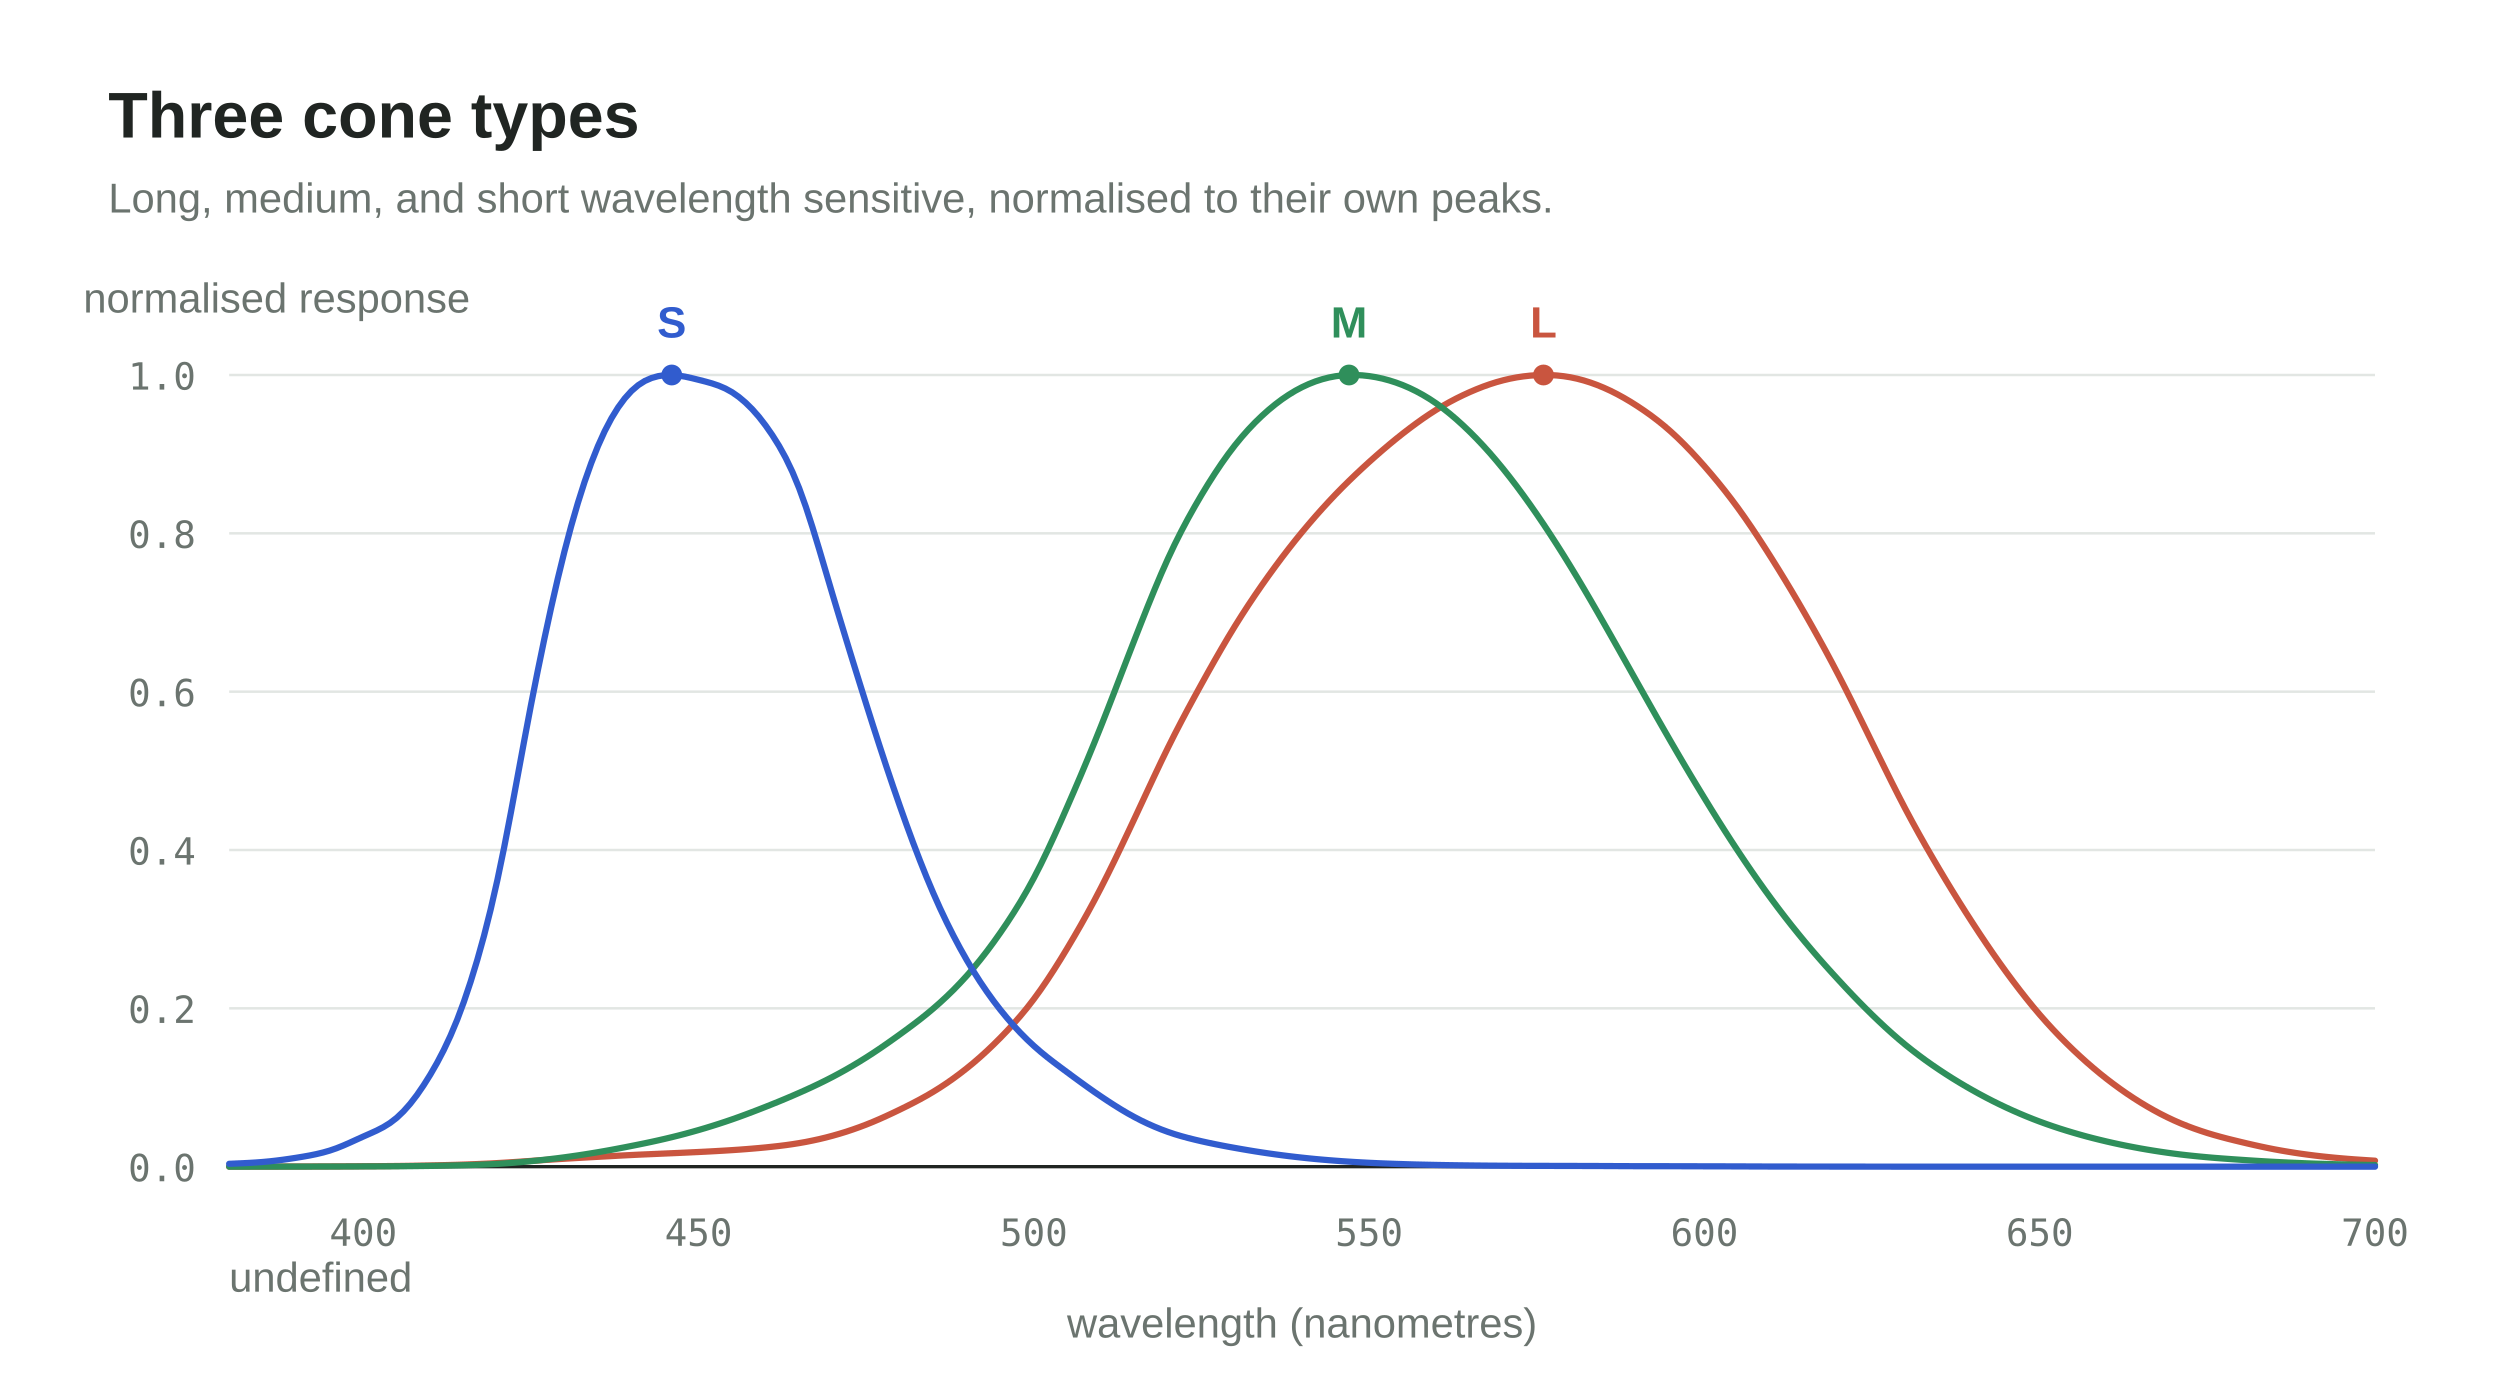
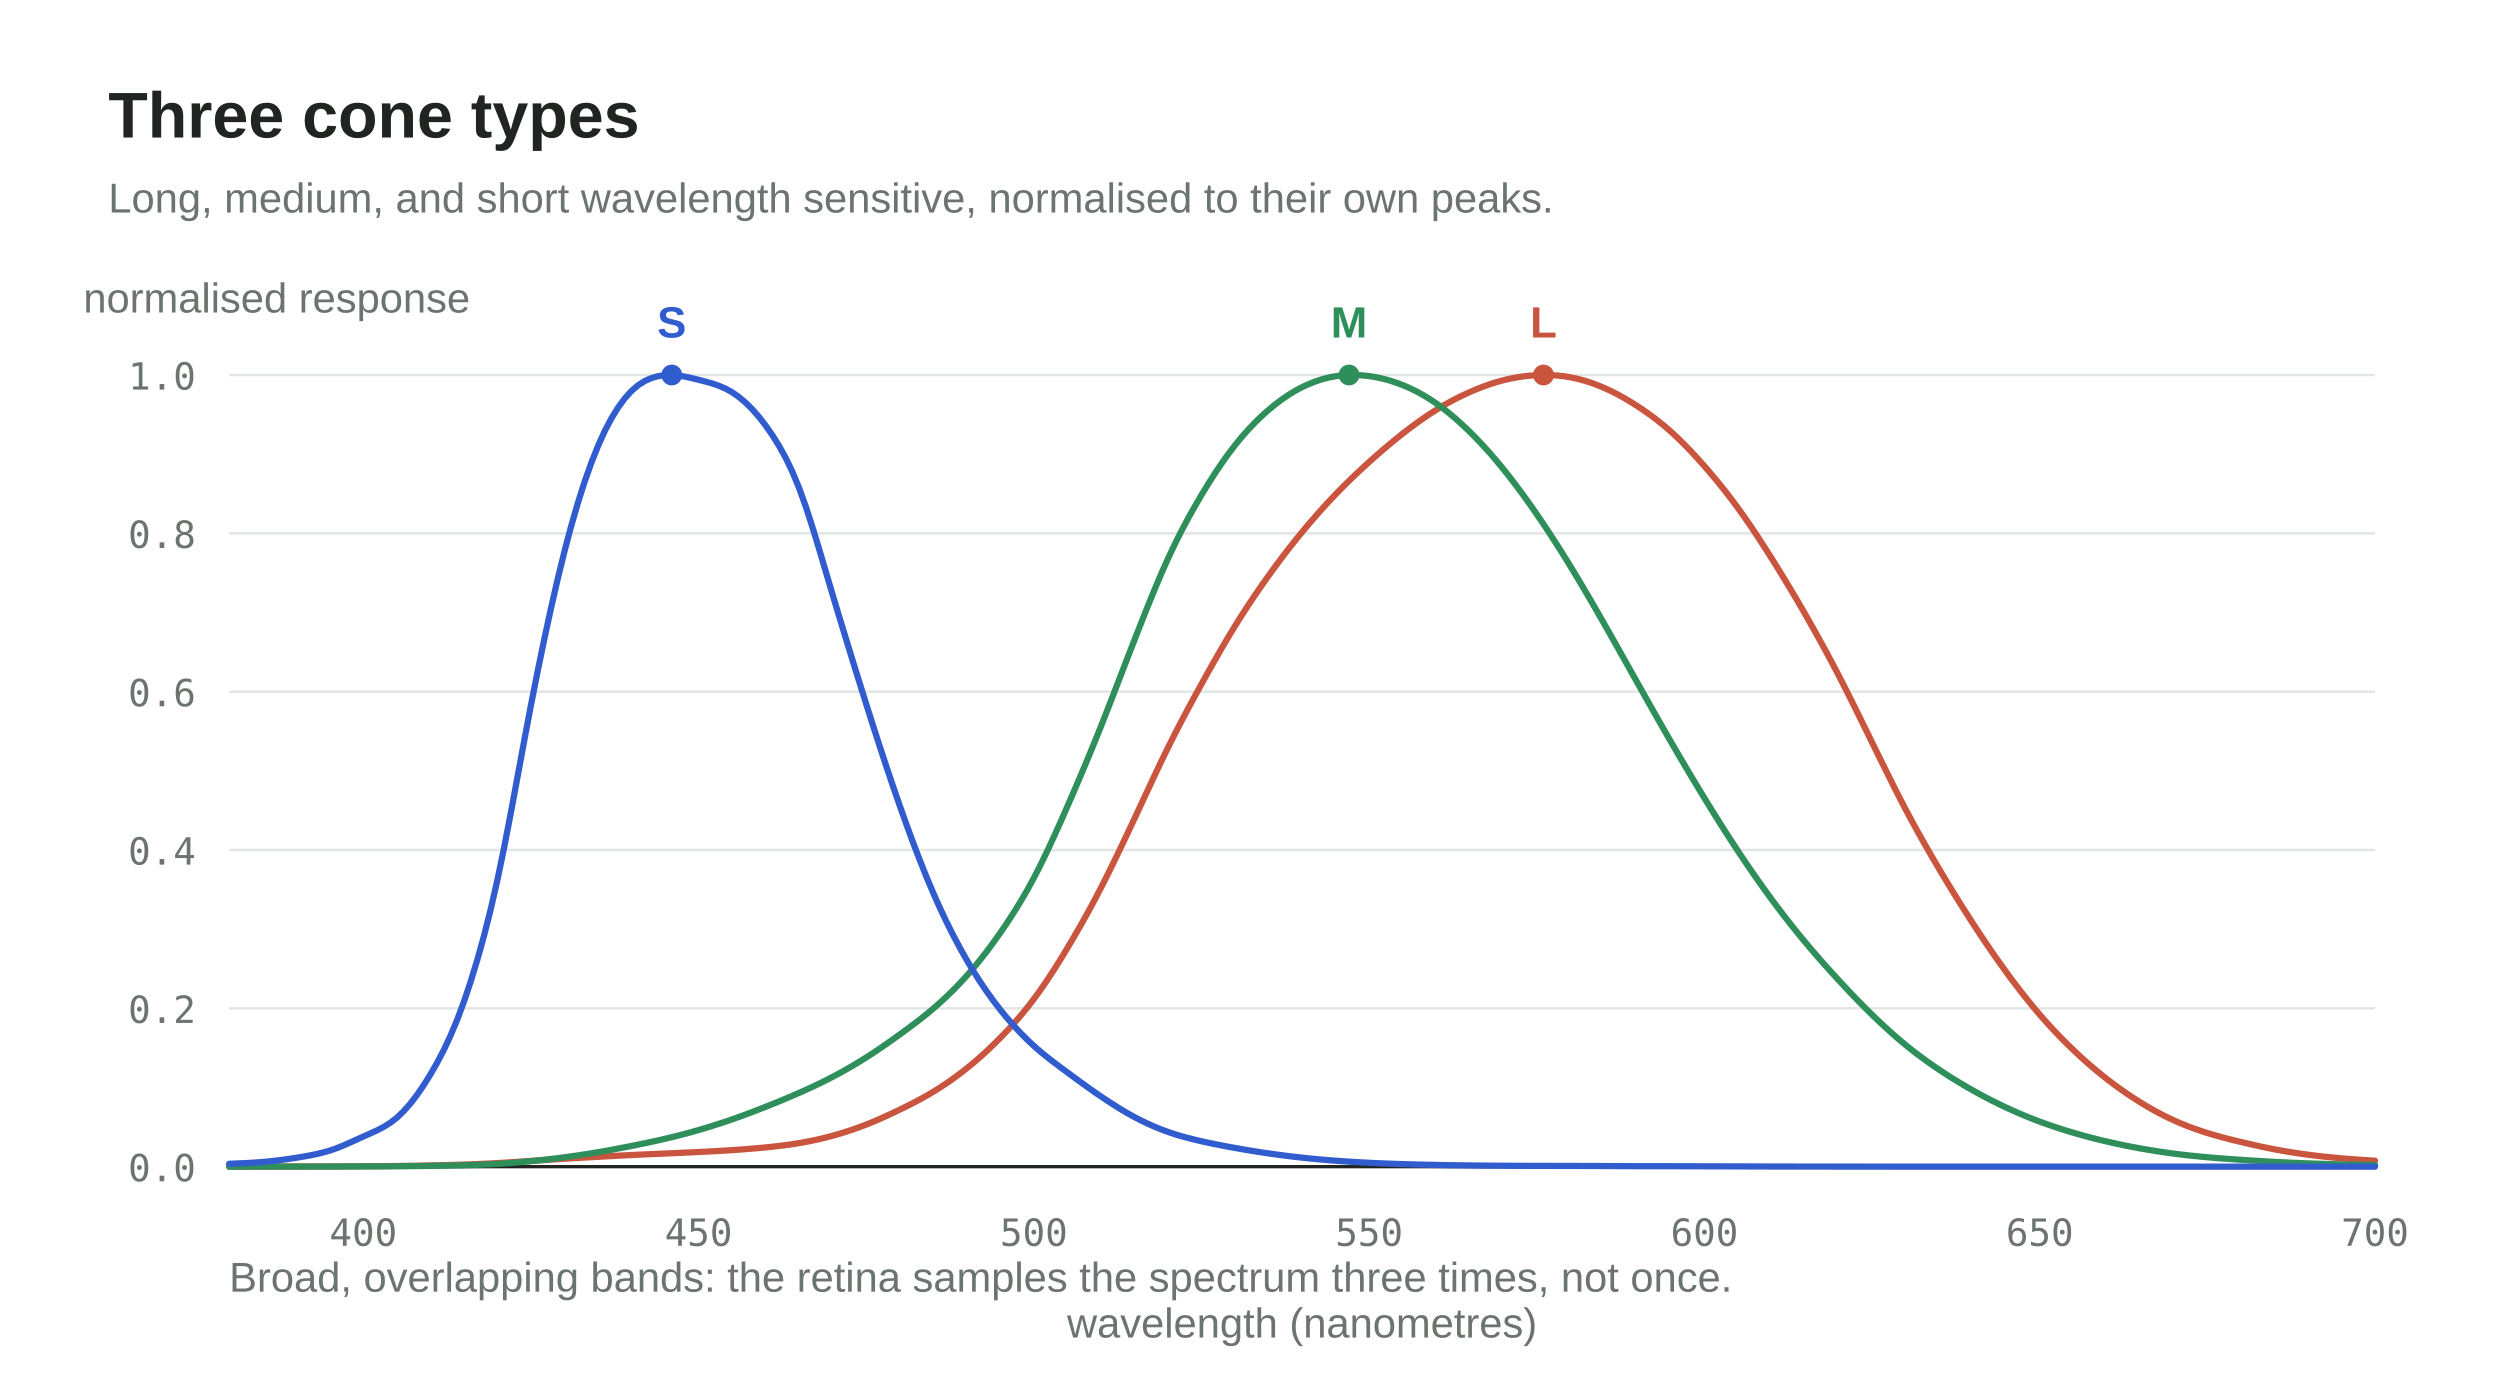
<svg xmlns="http://www.w3.org/2000/svg" width="1200" height="660" viewBox="0 0 1200 660" role="img">
  <rect width="1200" height="660" fill="#ffffff" />
  <text x="52" y="66" font-family="IBM Plex Sans, Helvetica Neue, Arial, PingFang SC, Hiragino Sans GB, Noto Sans SC, sans-serif" font-size="31" font-weight="600" fill="#202522" text-anchor="start">Three cone types</text>
  <text x="52" y="102" font-family="IBM Plex Sans, Helvetica Neue, Arial, PingFang SC, Hiragino Sans GB, Noto Sans SC, sans-serif" font-size="20" font-weight="400" fill="#6b746f" text-anchor="start">Long, medium, and short wavelength sensitive, normalised to their own peaks.</text>
  <line x1="110" y1="560" x2="1140" y2="560" stroke="#202522" stroke-width="1.6" />
  <text x="94" y="567" font-family="IBM Plex Mono, SFMono-Regular, Menlo, monospace" font-size="18" font-weight="400" fill="#6b746f" text-anchor="end">0.0</text>
  <line x1="110" y1="484" x2="1140" y2="484" stroke="#e2e6e3" stroke-width="1.2" />
  <text x="94" y="491" font-family="IBM Plex Mono, SFMono-Regular, Menlo, monospace" font-size="18" font-weight="400" fill="#6b746f" text-anchor="end">0.2</text>
  <line x1="110" y1="408" x2="1140" y2="408" stroke="#e2e6e3" stroke-width="1.2" />
  <text x="94" y="415" font-family="IBM Plex Mono, SFMono-Regular, Menlo, monospace" font-size="18" font-weight="400" fill="#6b746f" text-anchor="end">0.4</text>
  <line x1="110" y1="332" x2="1140" y2="332" stroke="#e2e6e3" stroke-width="1.2" />
  <text x="94" y="339" font-family="IBM Plex Mono, SFMono-Regular, Menlo, monospace" font-size="18" font-weight="400" fill="#6b746f" text-anchor="end">0.6</text>
  <line x1="110" y1="256" x2="1140" y2="256" stroke="#e2e6e3" stroke-width="1.2" />
  <text x="94" y="263" font-family="IBM Plex Mono, SFMono-Regular, Menlo, monospace" font-size="18" font-weight="400" fill="#6b746f" text-anchor="end">0.8</text>
  <line x1="110" y1="180" x2="1140" y2="180" stroke="#e2e6e3" stroke-width="1.2" />
  <text x="94" y="187" font-family="IBM Plex Mono, SFMono-Regular, Menlo, monospace" font-size="18" font-weight="400" fill="#6b746f" text-anchor="end">1.0</text>
  <text x="174.38" y="598" font-family="IBM Plex Mono, SFMono-Regular, Menlo, monospace" font-size="18" font-weight="400" fill="#6b746f" text-anchor="middle">400</text>
  <text x="335.31" y="598" font-family="IBM Plex Mono, SFMono-Regular, Menlo, monospace" font-size="18" font-weight="400" fill="#6b746f" text-anchor="middle">450</text>
  <text x="496.25" y="598" font-family="IBM Plex Mono, SFMono-Regular, Menlo, monospace" font-size="18" font-weight="400" fill="#6b746f" text-anchor="middle">500</text>
  <text x="657.19" y="598" font-family="IBM Plex Mono, SFMono-Regular, Menlo, monospace" font-size="18" font-weight="400" fill="#6b746f" text-anchor="middle">550</text>
  <text x="818.13" y="598" font-family="IBM Plex Mono, SFMono-Regular, Menlo, monospace" font-size="18" font-weight="400" fill="#6b746f" text-anchor="middle">600</text>
  <text x="979.06" y="598" font-family="IBM Plex Mono, SFMono-Regular, Menlo, monospace" font-size="18" font-weight="400" fill="#6b746f" text-anchor="middle">650</text>
  <text x="1140" y="598" font-family="IBM Plex Mono, SFMono-Regular, Menlo, monospace" font-size="18" font-weight="400" fill="#6b746f" text-anchor="middle">700</text>
  <text x="625" y="642" font-family="IBM Plex Sans, Helvetica Neue, Arial, PingFang SC, Hiragino Sans GB, Noto Sans SC, sans-serif" font-size="20" font-weight="400" fill="#6b746f" text-anchor="middle">wavelength (nanometres)</text>
  <text x="40" y="150" font-family="IBM Plex Sans, Helvetica Neue, Arial, PingFang SC, Hiragino Sans GB, Noto Sans SC, sans-serif" font-size="20" font-weight="400" fill="#6b746f" text-anchor="start">normalised response</text>
  <polyline points="110,559.98 113.22,559.98 116.44,559.98 119.66,559.97 122.88,559.97 126.09,559.97 129.31,559.96 132.53,559.96 135.75,559.95 138.97,559.94 142.19,559.94 145.41,559.93 148.63,559.92 151.84,559.91 155.06,559.9 158.28,559.89 161.5,559.87 164.72,559.86 167.94,559.84 171.16,559.82 174.38,559.8 177.59,559.78 180.81,559.76 184.03,559.74 187.25,559.71 190.47,559.68 193.69,559.64 196.91,559.59 200.13,559.54 203.34,559.48 206.56,559.42 209.78,559.35 213,559.27 216.22,559.19 219.44,559.1 222.66,558.99 225.88,558.88 229.09,558.75 232.31,558.61 235.53,558.46 238.75,558.28 241.97,558.09 245.19,557.89 248.41,557.68 251.63,557.46 254.84,557.24 258.06,557.02 261.28,556.81 264.5,556.6 267.72,556.39 270.94,556.19 274.16,556 277.38,555.81 280.59,555.63 283.81,555.45 287.03,555.27 290.25,555.09 293.47,554.92 296.69,554.74 299.91,554.57 303.13,554.41 306.34,554.25 309.56,554.11 312.78,553.97 316,553.83 319.22,553.69 322.44,553.55 325.66,553.41 328.88,553.26 332.09,553.11 335.31,552.96 338.53,552.8 341.75,552.63 344.97,552.45 348.19,552.26 351.41,552.06 354.63,551.84 357.84,551.6 361.06,551.34 364.28,551.06 367.5,550.76 370.72,550.42 373.94,550.06 377.16,549.66 380.38,549.2 383.59,548.69 386.81,548.12 390.03,547.47 393.25,546.77 396.47,545.99 399.69,545.14 402.91,544.22 406.13,543.23 409.34,542.16 412.56,541.02 415.78,539.8 419,538.5 422.22,537.12 425.44,535.67 428.66,534.17 431.88,532.63 435.09,531.05 438.31,529.42 441.53,527.72 444.75,525.94 447.97,524.05 451.19,522.04 454.41,519.91 457.63,517.65 460.84,515.28 464.06,512.77 467.28,510.14 470.5,507.35 473.72,504.43 476.94,501.36 480.16,498.15 483.38,494.81 486.59,491.31 489.81,487.62 493.03,483.72 496.25,479.55 499.47,475.11 502.69,470.41 505.91,465.48 509.13,460.36 512.34,455.07 515.56,449.63 518.78,444.05 522,438.29 525.22,432.35 528.44,426.19 531.66,419.82 534.88,413.28 538.09,406.6 541.31,399.81 544.53,392.97 547.75,386.07 550.97,379.15 554.19,372.27 557.41,365.48 560.63,358.86 563.84,352.45 567.06,346.23 570.28,340.16 573.5,334.21 576.72,328.34 579.94,322.53 583.16,316.82 586.38,311.22 589.59,305.76 592.81,300.46 596.03,295.34 599.25,290.38 602.47,285.57 605.69,280.89 608.91,276.34 612.13,271.91 615.34,267.6 618.56,263.41 621.78,259.33 625,255.38 628.22,251.54 631.44,247.81 634.66,244.19 637.88,240.68 641.09,237.28 644.31,233.99 647.53,230.81 650.75,227.71 653.97,224.7 657.19,221.75 660.41,218.88 663.63,216.08 666.84,213.36 670.06,210.71 673.28,208.14 676.5,205.66 679.72,203.27 682.94,200.97 686.16,198.79 689.38,196.72 692.59,194.79 695.81,192.97 699.03,191.27 702.25,189.69 705.47,188.21 708.69,186.84 711.91,185.57 715.13,184.43 718.34,183.41 721.56,182.53 724.78,181.77 728,181.15 731.22,180.67 734.44,180.31 737.66,180.09 740.88,180 744.09,180.04 747.31,180.23 750.53,180.58 753.75,181.09 756.97,181.77 760.19,182.62 763.41,183.63 766.63,184.8 769.84,186.12 773.06,187.59 776.28,189.22 779.5,190.99 782.72,192.89 785.94,194.93 789.16,197.09 792.38,199.37 795.59,201.8 798.81,204.4 802.03,207.19 805.25,210.17 808.47,213.34 811.69,216.67 814.91,220.16 818.13,223.77 821.34,227.5 824.56,231.36 827.78,235.36 831,239.52 834.22,243.85 837.44,248.37 840.66,253.05 843.88,257.89 847.09,262.84 850.31,267.9 853.53,273.06 856.75,278.31 859.97,283.66 863.19,289.12 866.41,294.68 869.63,300.34 872.84,306.09 876.06,311.95 879.28,317.94 882.5,324.07 885.72,330.36 888.94,336.77 892.16,343.27 895.38,349.81 898.59,356.36 901.81,362.91 905.03,369.44 908.25,375.91 911.47,382.27 914.69,388.48 917.91,394.49 921.13,400.34 924.34,406.04 927.56,411.61 930.78,417.1 934,422.49 937.22,427.78 940.44,432.97 943.66,438.07 946.88,443.07 950.09,447.98 953.31,452.79 956.53,457.5 959.75,462.09 962.97,466.57 966.19,470.92 969.41,475.15 972.63,479.25 975.84,483.21 979.06,487.02 982.28,490.68 985.5,494.2 988.72,497.58 991.94,500.83 995.16,503.96 998.38,506.97 1001.59,509.87 1004.81,512.65 1008.03,515.33 1011.25,517.89 1014.47,520.34 1017.69,522.69 1020.91,524.94 1024.13,527.08 1027.34,529.12 1030.56,531.05 1033.78,532.89 1037,534.63 1040.22,536.25 1043.44,537.77 1046.66,539.18 1049.88,540.48 1053.09,541.68 1056.31,542.8 1059.53,543.85 1062.75,544.81 1065.97,545.71 1069.19,546.56 1072.41,547.36 1075.63,548.14 1078.84,548.9 1082.06,549.64 1085.28,550.35 1088.5,551.03 1091.72,551.67 1094.94,552.26 1098.16,552.81 1101.38,553.33 1104.59,553.81 1107.81,554.25 1111.03,554.66 1114.25,555.04 1117.47,555.38 1120.69,555.7 1123.91,555.99 1127.13,556.26 1130.34,556.5 1133.56,556.72 1136.78,556.93 1140,557.13" fill="none" stroke="#c9553f" stroke-width="3" stroke-linejoin="round" stroke-linecap="round" />
  <circle cx="740.88" cy="180" r="5" fill="#c9553f" />
  <text x="740.88" y="162" font-family="IBM Plex Sans, Helvetica Neue, Arial, PingFang SC, Hiragino Sans GB, Noto Sans SC, sans-serif" font-size="21" font-weight="600" fill="#c9553f" text-anchor="middle">L</text>
  <polyline points="110,559.99 113.22,559.99 116.44,559.99 119.66,559.99 122.88,559.98 126.09,559.98 129.31,559.98 132.53,559.98 135.75,559.97 138.97,559.97 142.19,559.97 145.41,559.96 148.63,559.96 151.84,559.95 155.06,559.94 158.28,559.94 161.5,559.93 164.72,559.92 167.94,559.91 171.16,559.9 174.38,559.88 177.59,559.87 180.81,559.86 184.03,559.85 187.25,559.83 190.47,559.81 193.69,559.78 196.91,559.75 200.13,559.71 203.34,559.67 206.56,559.63 209.78,559.58 213,559.52 216.22,559.46 219.44,559.39 222.66,559.31 225.88,559.21 229.09,559.11 232.31,558.98 235.53,558.83 238.75,558.66 241.97,558.45 245.19,558.22 248.41,557.95 251.63,557.67 254.84,557.36 258.06,557.03 261.28,556.68 264.5,556.31 267.72,555.92 270.94,555.5 274.16,555.05 277.38,554.59 280.59,554.1 283.81,553.58 287.03,553.05 290.25,552.49 293.47,551.91 296.69,551.3 299.91,550.69 303.13,550.05 306.34,549.41 309.56,548.75 312.78,548.07 316,547.36 319.22,546.62 322.44,545.85 325.66,545.05 328.88,544.21 332.09,543.33 335.31,542.42 338.53,541.47 341.75,540.48 344.97,539.46 348.19,538.4 351.41,537.3 354.63,536.16 357.84,534.98 361.06,533.77 364.28,532.53 367.5,531.27 370.72,529.98 373.94,528.68 377.16,527.34 380.38,525.97 383.59,524.57 386.81,523.13 390.03,521.65 393.25,520.12 396.47,518.53 399.69,516.88 402.91,515.16 406.13,513.37 409.34,511.51 412.56,509.58 415.78,507.58 419,505.5 422.22,503.35 425.44,501.13 428.66,498.86 431.88,496.56 435.09,494.22 438.31,491.83 441.53,489.37 444.75,486.8 447.97,484.11 451.19,481.28 454.41,478.3 457.63,475.17 460.84,471.85 464.06,468.35 467.28,464.64 470.5,460.72 473.72,456.59 476.94,452.25 480.16,447.71 483.38,442.99 486.59,438.04 489.81,432.84 493.03,427.32 496.25,421.43 499.47,415.14 502.69,408.49 505.91,401.55 509.13,394.4 512.34,387.09 515.56,379.68 518.78,372.16 522,364.49 525.22,356.67 528.44,348.67 531.66,340.5 534.88,332.21 538.09,323.86 541.31,315.51 544.53,307.22 547.75,299 550.97,290.9 554.19,283 557.41,275.38 560.63,268.13 563.84,261.32 567.06,254.91 570.28,248.85 573.5,243.09 576.72,237.57 579.94,232.27 583.16,227.22 586.38,222.42 589.59,217.91 592.81,213.68 596.03,209.76 599.25,206.12 602.47,202.74 605.69,199.63 608.91,196.75 612.13,194.1 615.34,191.68 618.56,189.5 621.78,187.54 625,185.83 628.22,184.34 631.44,183.07 634.66,182.03 637.88,181.2 641.09,180.59 644.31,180.19 647.53,180 650.75,180 653.97,180.18 657.19,180.53 660.41,181.05 663.63,181.74 666.84,182.6 670.06,183.63 673.28,184.83 676.5,186.21 679.72,187.78 682.94,189.53 686.16,191.47 689.38,193.61 692.59,195.97 695.81,198.52 699.03,201.25 702.25,204.17 705.47,207.25 708.69,210.49 711.91,213.9 715.13,217.47 718.34,221.21 721.56,225.11 724.78,229.17 728,233.38 731.22,237.74 734.44,242.23 737.66,246.86 740.88,251.6 744.09,256.46 747.31,261.44 750.53,266.53 753.75,271.74 756.97,277.05 760.19,282.47 763.41,287.96 766.63,293.53 769.84,299.15 773.06,304.81 776.28,310.51 779.5,316.24 782.72,321.97 785.94,327.71 789.16,333.43 792.38,339.13 795.59,344.81 798.81,350.44 802.03,356.03 805.25,361.56 808.47,367.04 811.69,372.45 814.91,377.8 818.13,383.09 821.34,388.32 824.56,393.49 827.78,398.58 831,403.58 834.22,408.49 837.44,413.31 840.66,418.03 843.88,422.65 847.09,427.17 850.31,431.59 853.53,435.9 856.75,440.11 859.97,444.22 863.19,448.22 866.41,452.14 869.63,455.96 872.84,459.68 876.06,463.33 879.28,466.9 882.5,470.42 885.72,473.89 888.94,477.3 892.16,480.64 895.38,483.9 898.59,487.08 901.81,490.17 905.03,493.18 908.25,496.09 911.47,498.89 914.69,501.59 917.91,504.16 921.13,506.62 924.34,508.99 927.56,511.26 930.78,513.45 934,515.57 937.22,517.62 940.44,519.59 943.66,521.5 946.88,523.34 950.09,525.12 953.31,526.84 956.53,528.5 959.75,530.09 962.97,531.62 966.19,533.09 969.41,534.5 972.63,535.85 975.84,537.14 979.06,538.37 982.28,539.54 985.5,540.65 988.72,541.72 991.94,542.73 995.16,543.7 998.38,544.63 1001.59,545.52 1004.81,546.36 1008.03,547.16 1011.25,547.93 1014.47,548.66 1017.69,549.36 1020.91,550.02 1024.13,550.64 1027.34,551.24 1030.56,551.8 1033.78,552.33 1037,552.83 1040.22,553.3 1043.44,553.74 1046.66,554.15 1049.88,554.52 1053.09,554.86 1056.31,555.18 1059.53,555.48 1062.75,555.76 1065.97,556.01 1069.19,556.25 1072.41,556.48 1075.63,556.7 1078.84,556.92 1082.06,557.13 1085.28,557.33 1088.5,557.52 1091.72,557.7 1094.94,557.86 1098.16,558.02 1101.38,558.16 1104.59,558.29 1107.81,558.42 1111.03,558.53 1114.25,558.63 1117.47,558.73 1120.69,558.82 1123.91,558.9 1127.13,558.97 1130.34,559.04 1133.56,559.1 1136.78,559.16 1140,559.21" fill="none" stroke="#2f8f5b" stroke-width="3" stroke-linejoin="round" stroke-linecap="round" />
  <circle cx="647.53" cy="180" r="5" fill="#2f8f5b" />
  <text x="647.53" y="162" font-family="IBM Plex Sans, Helvetica Neue, Arial, PingFang SC, Hiragino Sans GB, Noto Sans SC, sans-serif" font-size="21" font-weight="600" fill="#2f8f5b" text-anchor="middle">M</text>
  <polyline points="110,558.63 113.22,558.49 116.44,558.35 119.66,558.19 122.88,557.99 126.09,557.75 129.31,557.45 132.53,557.09 135.75,556.68 138.97,556.22 142.19,555.73 145.41,555.2 148.63,554.63 151.84,553.97 155.06,553.2 158.28,552.28 161.5,551.17 164.72,549.88 167.94,548.47 171.16,547 174.38,545.54 177.59,544.12 180.81,542.66 184.03,541 187.25,539 190.47,536.51 193.69,533.44 196.91,529.8 200.13,525.62 203.34,520.94 206.56,515.8 209.78,510.19 213,504.03 216.22,497.18 219.44,489.5 222.66,480.87 225.88,471.29 229.09,460.8 232.31,449.24 235.53,436.49 238.75,422.4 241.97,406.87 245.19,390.2 248.41,372.91 251.63,355.52 254.84,338.55 258.06,322.28 261.28,306.7 264.5,291.86 267.72,277.83 270.94,264.69 274.16,252.53 277.38,241.42 280.59,231.32 283.81,222.22 287.03,214.1 290.25,206.97 293.47,200.82 296.69,195.58 299.91,191.21 303.13,187.65 306.34,184.89 309.56,182.84 312.78,181.43 316,180.54 319.22,180.08 322.44,180 325.66,180.27 328.88,180.8 332.09,181.51 335.31,182.31 338.53,183.13 341.75,184.03 344.97,185.12 348.19,186.5 351.41,188.28 354.63,190.53 357.84,193.24 361.06,196.42 364.28,200.08 367.5,204.25 370.72,208.87 373.94,214.01 377.16,219.84 380.38,226.56 383.59,234.32 386.81,243.27 390.03,253.2 393.25,263.78 396.47,274.68 399.69,285.57 402.91,296.27 406.13,306.84 409.34,317.3 412.56,327.66 415.78,337.94 419,348.11 422.22,358.09 425.44,367.88 428.66,377.43 431.88,386.74 435.09,395.78 438.31,404.54 441.53,412.96 444.75,421.02 447.97,428.67 451.19,435.89 454.41,442.69 457.63,449.1 460.84,455.15 464.06,460.86 467.28,466.24 470.5,471.3 473.72,476.05 476.94,480.51 480.16,484.7 483.38,488.63 486.59,492.32 489.81,495.78 493.03,499.01 496.25,502.03 499.47,504.84 502.69,507.47 505.91,509.96 509.13,512.38 512.34,514.75 515.56,517.13 518.78,519.48 522,521.8 525.22,524.08 528.44,526.28 531.66,528.43 534.88,530.51 538.09,532.51 541.31,534.41 544.53,536.19 547.75,537.86 550.97,539.4 554.19,540.82 557.41,542.13 560.63,543.32 563.84,544.4 567.06,545.36 570.28,546.24 573.5,547.04 576.72,547.8 579.94,548.51 583.16,549.18 586.38,549.82 589.59,550.43 592.81,551.01 596.03,551.58 599.25,552.13 602.47,552.66 605.69,553.16 608.91,553.64 612.13,554.09 615.34,554.52 618.56,554.93 621.78,555.31 625,555.67 628.22,556.01 631.44,556.33 634.66,556.62 637.88,556.89 641.09,557.14 644.31,557.38 647.53,557.59 650.75,557.79 653.97,557.97 657.19,558.14 660.41,558.29 663.63,558.43 666.84,558.55 670.06,558.67 673.28,558.77 676.5,558.87 679.72,558.96 682.94,559.03 686.16,559.1 689.38,559.17 692.59,559.23 695.81,559.28 699.03,559.33 702.25,559.37 705.47,559.41 708.69,559.45 711.91,559.48 715.13,559.51 718.34,559.53 721.56,559.55 724.78,559.57 728,559.58 731.22,559.6 734.44,559.61 737.66,559.62 740.88,559.62 744.09,559.63 747.31,559.64 750.53,559.64 753.75,559.65 756.97,559.66 760.19,559.67 763.41,559.68 766.63,559.69 769.84,559.7 773.06,559.72 776.28,559.73 779.5,559.74 782.72,559.76 785.94,559.77 789.16,559.77 792.38,559.78 795.59,559.78 798.81,559.78 802.03,559.79 805.25,559.79 808.47,559.8 811.69,559.81 814.91,559.82 818.13,559.83 821.34,559.84 824.56,559.85 827.78,559.85 831,559.86 834.22,559.87 837.44,559.88 840.66,559.9 843.88,559.91 847.09,559.92 850.31,559.93 853.53,559.93 856.75,559.94 859.97,559.94 863.19,559.95 866.41,559.95 869.63,559.95 872.84,559.95 876.06,559.95 879.28,559.96 882.5,559.96 885.72,559.96 888.94,559.97 892.16,559.97 895.38,559.98 898.59,559.98 901.81,559.98 905.03,559.98 908.25,559.99 911.47,559.99 914.69,559.99 917.91,559.99 921.13,559.99 924.34,559.99 927.56,559.99 930.78,559.99 934,559.99 937.22,559.99 940.44,559.99 943.66,560 946.88,560 950.09,560 953.31,560 956.53,560 959.75,560 962.97,560 966.19,560 969.41,560 972.63,560 975.84,560 979.06,560 982.28,560 985.5,560 988.72,560 991.94,560 995.16,560 998.38,560 1001.59,560 1004.81,560 1008.03,560 1011.25,560 1014.47,560 1017.69,560 1020.91,560 1024.13,560 1027.34,560 1030.56,560 1033.78,560 1037,560 1040.22,560 1043.44,560 1046.66,560 1049.88,560 1053.09,560 1056.31,560 1059.53,560 1062.75,560 1065.97,560 1069.19,560 1072.41,560 1075.63,560 1078.84,560 1082.06,560 1085.28,560 1088.5,560 1091.72,560 1094.94,560 1098.16,560 1101.38,560 1104.59,560 1107.81,560 1111.03,560 1114.25,560 1117.47,560 1120.69,560 1123.91,560 1127.13,560 1130.34,560 1133.56,560 1136.78,560 1140,560" fill="none" stroke="#315cce" stroke-width="3" stroke-linejoin="round" stroke-linecap="round" />
  <circle cx="322.44" cy="180" r="5" fill="#315cce" />
  <text x="322.44" y="162" font-family="IBM Plex Sans, Helvetica Neue, Arial, PingFang SC, Hiragino Sans GB, Noto Sans SC, sans-serif" font-size="21" font-weight="600" fill="#315cce" text-anchor="middle">S</text>
-   <text x="110" y="620" font-family="IBM Plex Sans, Helvetica Neue, Arial, PingFang SC, Hiragino Sans GB, Noto Sans SC, sans-serif" font-size="20" font-weight="400" fill="#6b746f" text-anchor="start">undefined</text>
+   <text x="110" y="620" font-family="IBM Plex Sans, Helvetica Neue, Arial, PingFang SC, Hiragino Sans GB, Noto Sans SC, sans-serif" font-size="20" font-weight="400" fill="#6b746f" text-anchor="start">Broad, overlapping bands: the retina samples the spectrum three times, not once.</text>
</svg>
